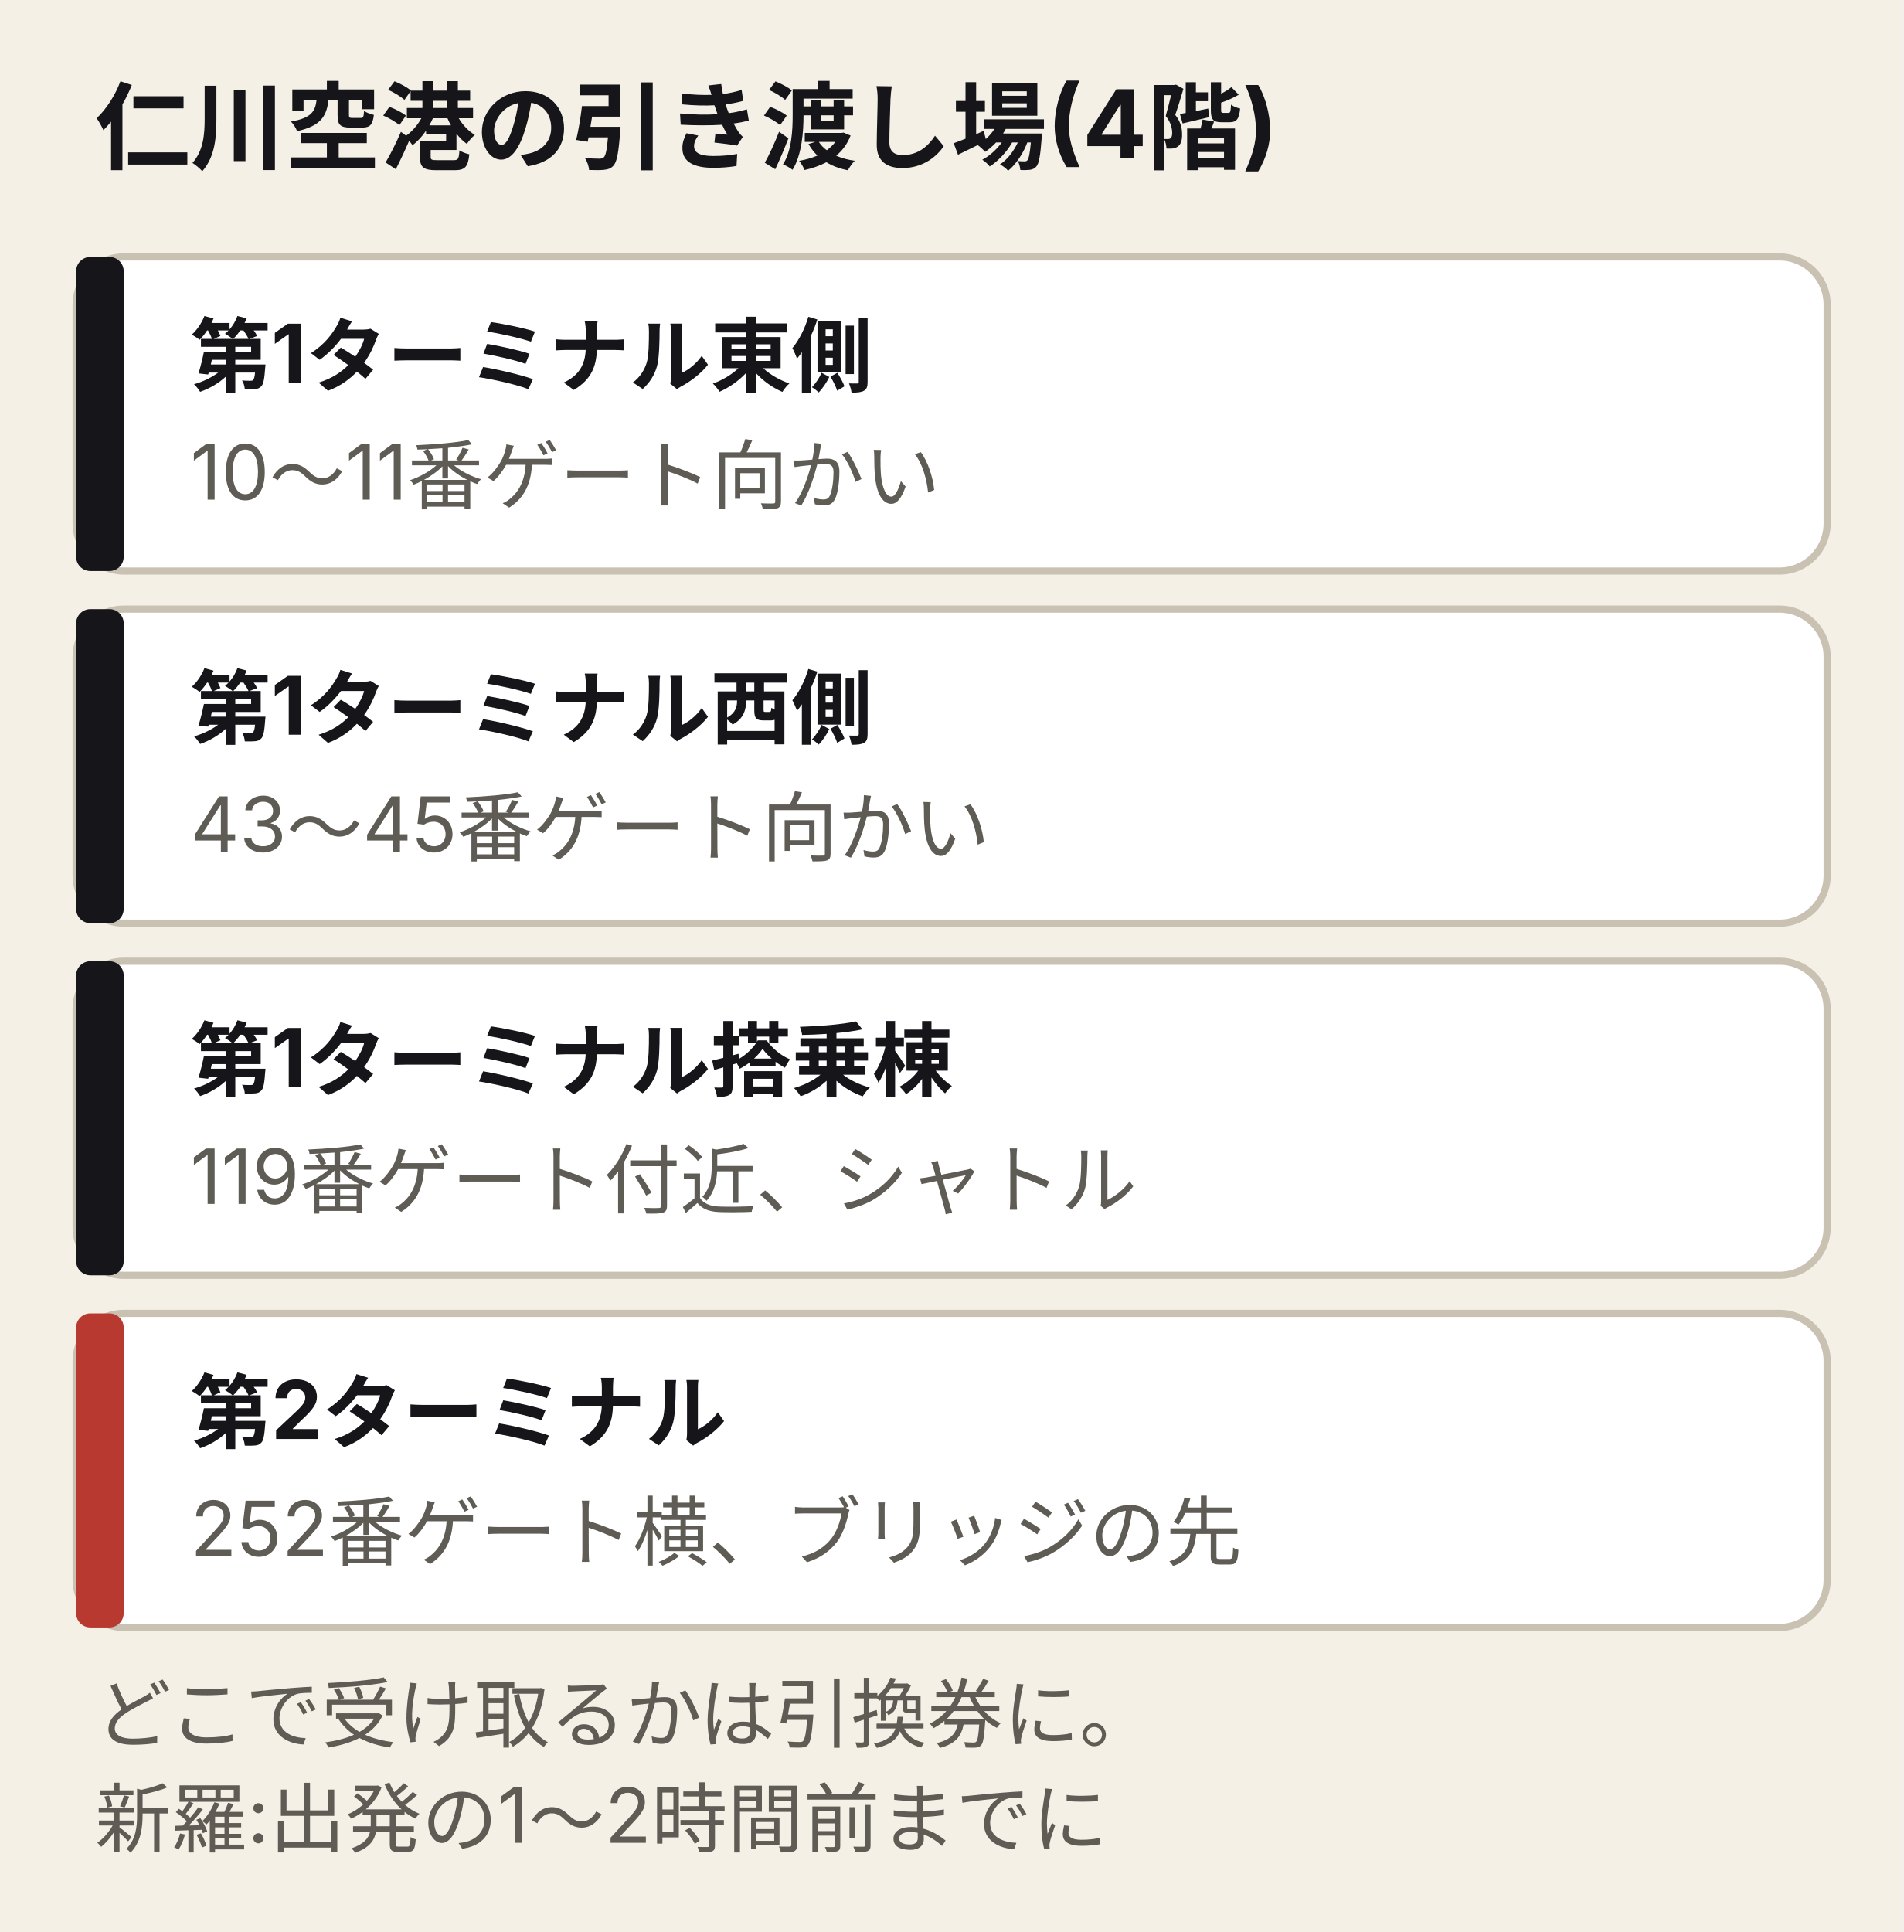
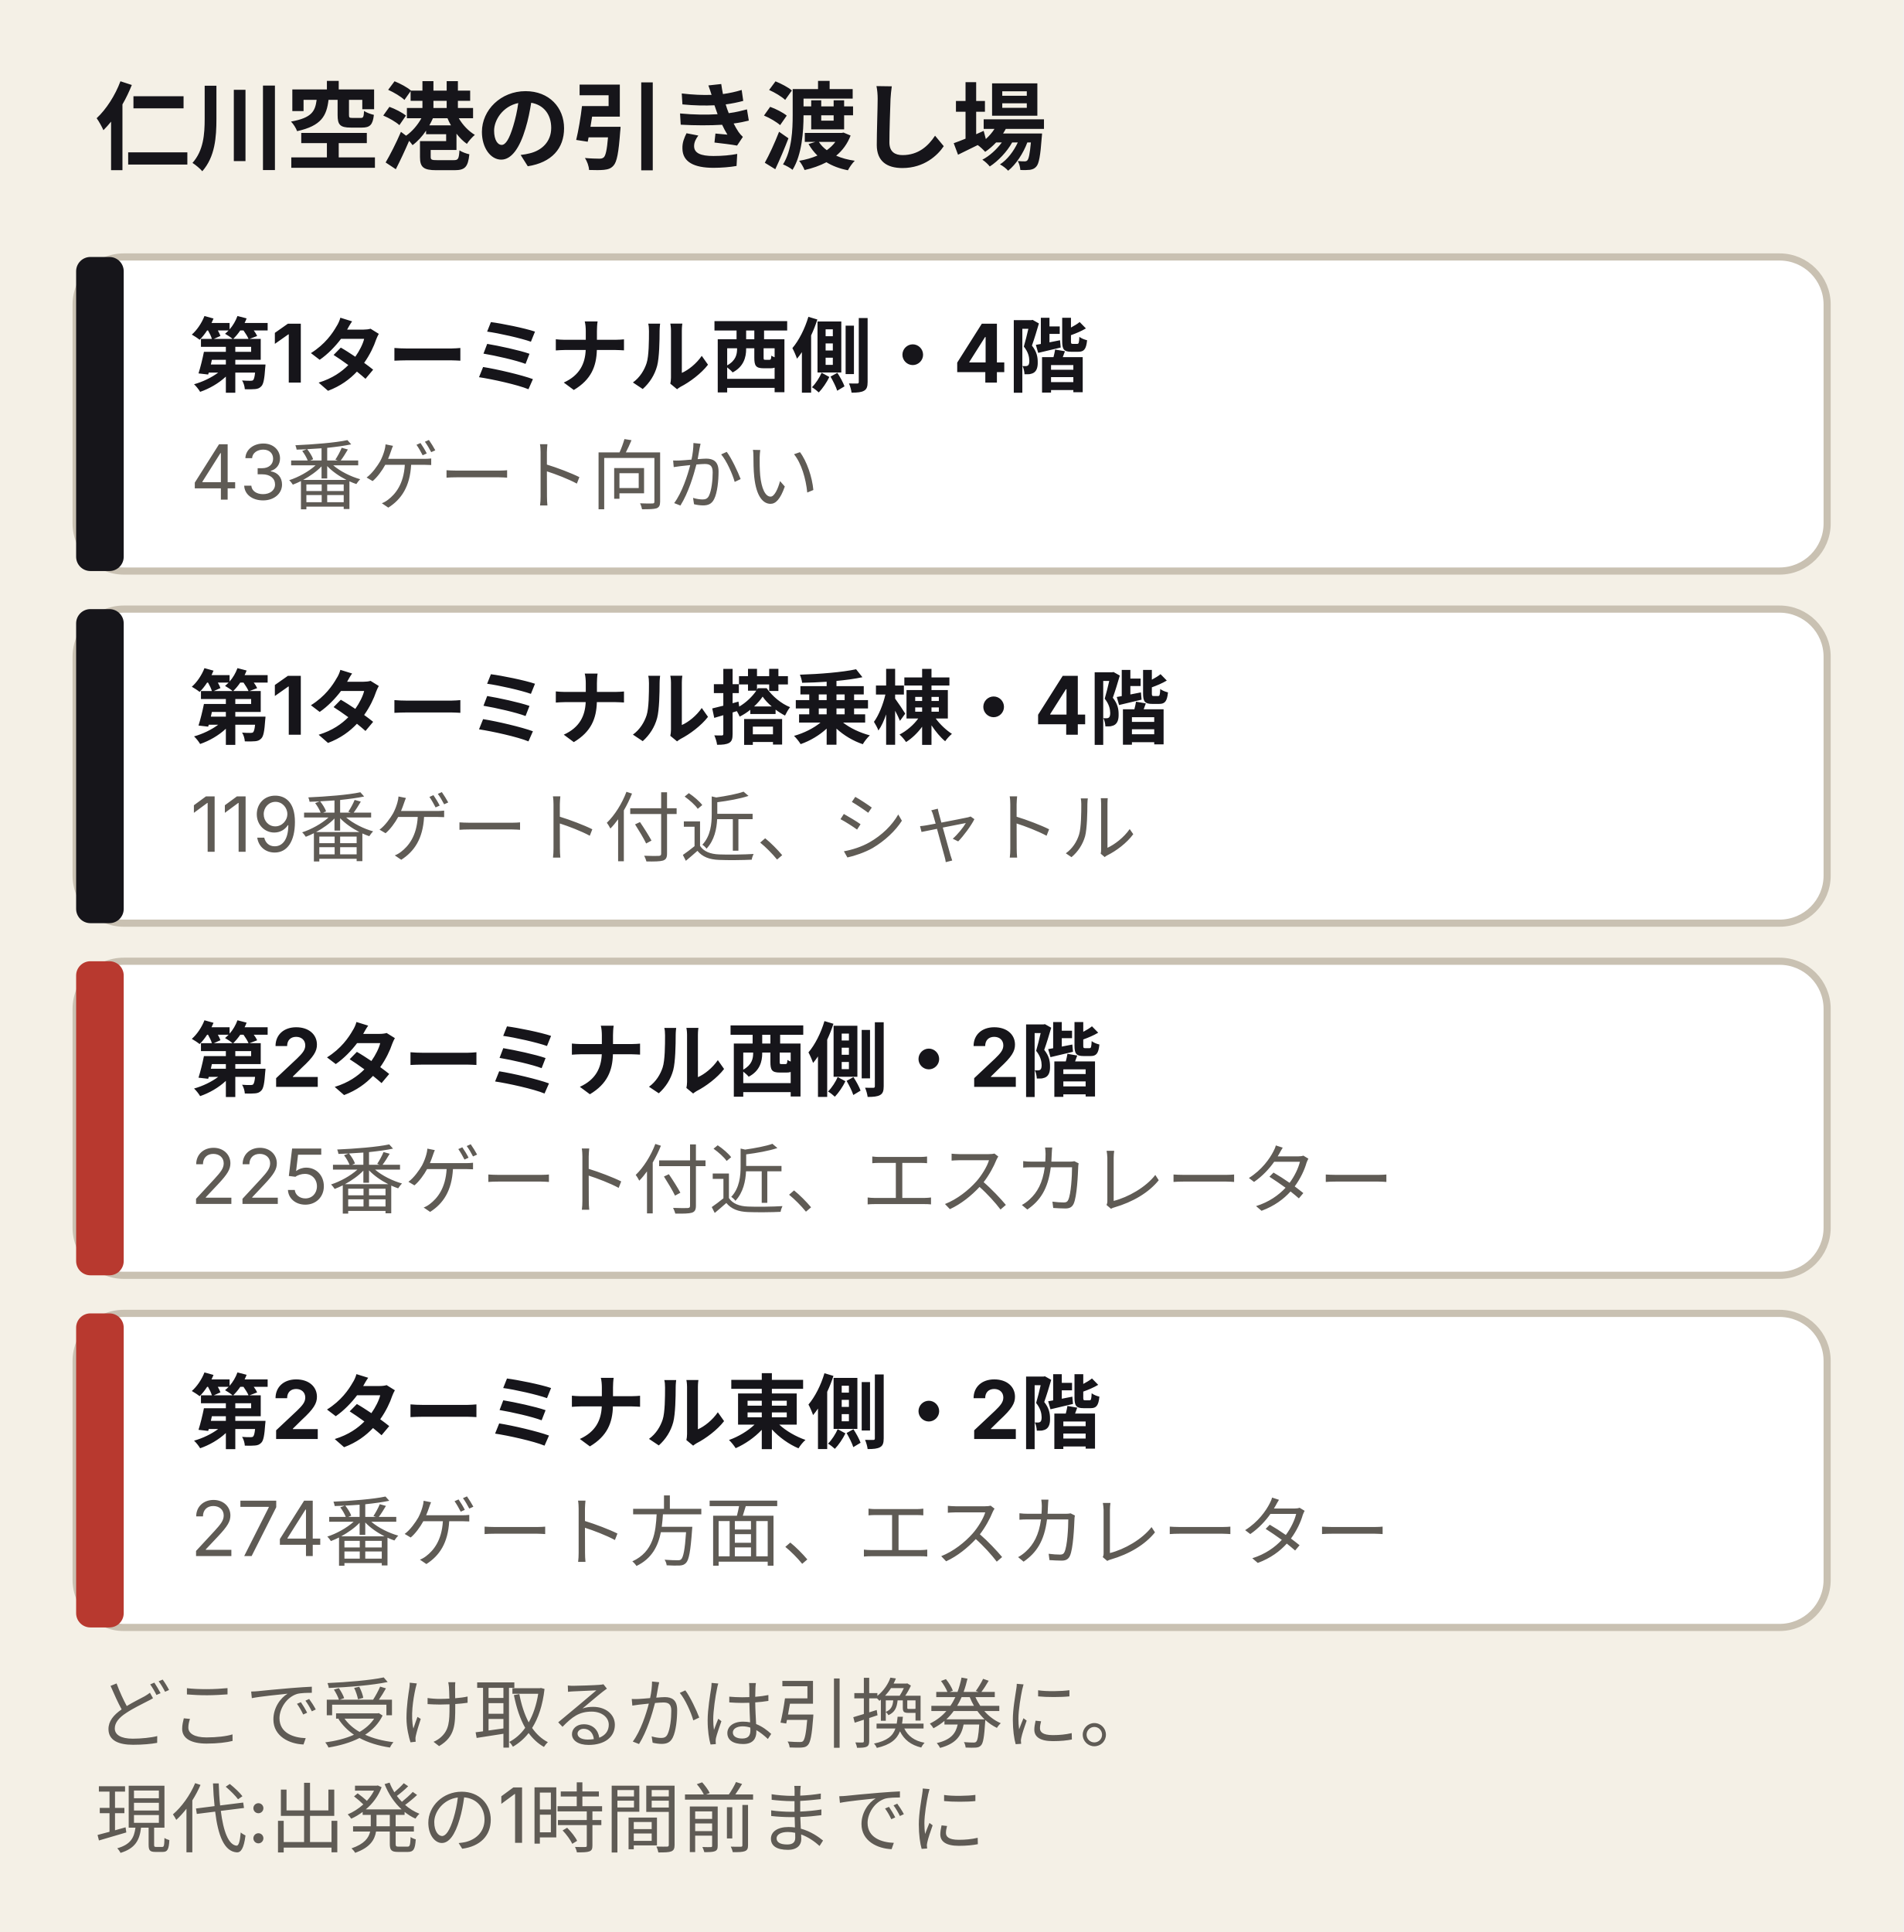
- <svg xmlns="http://www.w3.org/2000/svg" viewBox="0 0 400 406" role="img" aria-label="仁川空港の引き渡し場(4階)" font-family="system-ui, -apple-system, &quot;Noto Sans KR&quot;, &quot;Noto Sans JP&quot;, &quot;Noto Sans TC&quot;, sans-serif">
+ <svg xmlns="http://www.w3.org/2000/svg" viewBox="0 0 400 406" role="img" aria-label="仁川空港の引き渡し場" font-family="system-ui, -apple-system, &quot;Noto Sans KR&quot;, &quot;Noto Sans JP&quot;, &quot;Noto Sans TC&quot;, sans-serif">
  <rect width="400" height="406" fill="#f4f0e6" />
-   <text x="20" y="34" font-size="20" font-weight="700" fill="#16151a" text-anchor="start">仁川空港の引き渡し場(4階)</text>
+   <text x="20" y="34" font-size="20" font-weight="700" fill="#16151a" text-anchor="start">仁川空港の引き渡し場</text>
  <rect x="16" y="54" width="368" height="66" rx="10" fill="#ffffff" stroke="#c9c1b2" stroke-width="1.5" />
  <rect x="16" y="54" width="10" height="66" rx="3" fill="#16151a" stroke="none" stroke-width="0" />
-   <text x="40" y="81" font-size="17" font-weight="700" fill="#16151a" text-anchor="start">第1ターミナル東側</text>
-   <text x="40" y="105" font-size="16" font-weight="400" fill="#5f5b55" text-anchor="start">10〜11番ゲート向かい</text>
+   <text x="40" y="81" font-size="17" font-weight="700" fill="#16151a" text-anchor="start">第1ターミナル西側・4階</text>
+   <text x="40" y="105" font-size="16" font-weight="400" fill="#5f5b55" text-anchor="start">43番ゲート向かい</text>
  <rect x="16" y="128" width="368" height="66" rx="10" fill="#ffffff" stroke="#c9c1b2" stroke-width="1.5" />
  <rect x="16" y="128" width="10" height="66" rx="3" fill="#16151a" stroke="none" stroke-width="0" />
-   <text x="40" y="155" font-size="17" font-weight="700" fill="#16151a" text-anchor="start">第1ターミナル西側</text>
-   <text x="40" y="179" font-size="16" font-weight="400" fill="#5f5b55" text-anchor="start">43〜45番ゲート向かい</text>
+   <text x="40" y="155" font-size="17" font-weight="700" fill="#16151a" text-anchor="start">第1ターミナル搭乗棟・4階</text>
+   <text x="40" y="179" font-size="16" font-weight="400" fill="#5f5b55" text-anchor="start">119番ゲート付近、シャトル</text>
  <rect x="16" y="202" width="368" height="66" rx="10" fill="#ffffff" stroke="#c9c1b2" stroke-width="1.5" />
-   <rect x="16" y="202" width="10" height="66" rx="3" fill="#16151a" stroke="none" stroke-width="0" />
-   <text x="40" y="229" font-size="17" font-weight="700" fill="#16151a" text-anchor="start">第1ターミナル搭乗棟</text>
-   <text x="40" y="253" font-size="16" font-weight="400" fill="#5f5b55" text-anchor="start">119番ゲート付近、シャトル</text>
+   <rect x="16" y="202" width="10" height="66" rx="3" fill="#b8392f" stroke="none" stroke-width="0" />
+   <text x="40" y="229" font-size="17" font-weight="700" fill="#16151a" text-anchor="start">第2ターミナル西側・2階</text>
+   <text x="40" y="253" font-size="16" font-weight="400" fill="#5f5b55" text-anchor="start">225番ゲート付近、エスカレーター</text>
  <rect x="16" y="276" width="368" height="66" rx="10" fill="#ffffff" stroke="#c9c1b2" stroke-width="1.5" />
  <rect x="16" y="276" width="10" height="66" rx="3" fill="#b8392f" stroke="none" stroke-width="0" />
-   <text x="40" y="303" font-size="17" font-weight="700" fill="#16151a" text-anchor="start">第2ターミナル</text>
-   <text x="40" y="327" font-size="16" font-weight="400" fill="#5f5b55" text-anchor="start">252番ゲート横、ブリッジの先</text>
+   <text x="40" y="303" font-size="17" font-weight="700" fill="#16151a" text-anchor="start">第2ターミナル東側・2階</text>
+   <text x="40" y="327" font-size="16" font-weight="400" fill="#5f5b55" text-anchor="start">274番ゲート方面、エスカレーター</text>
  <text x="20" y="366" font-size="16" font-weight="400" fill="#5f5b55" text-anchor="start">どこで受け取るかは引換券に。</text>
-   <text x="20" y="388" font-size="16" font-weight="400" fill="#5f5b55" text-anchor="start">新羅:出発の1〜2時間前までに</text>
+   <text x="20" y="388" font-size="16" font-weight="400" fill="#5f5b55" text-anchor="start">現代:出発の1時間前までに</text>
</svg>
